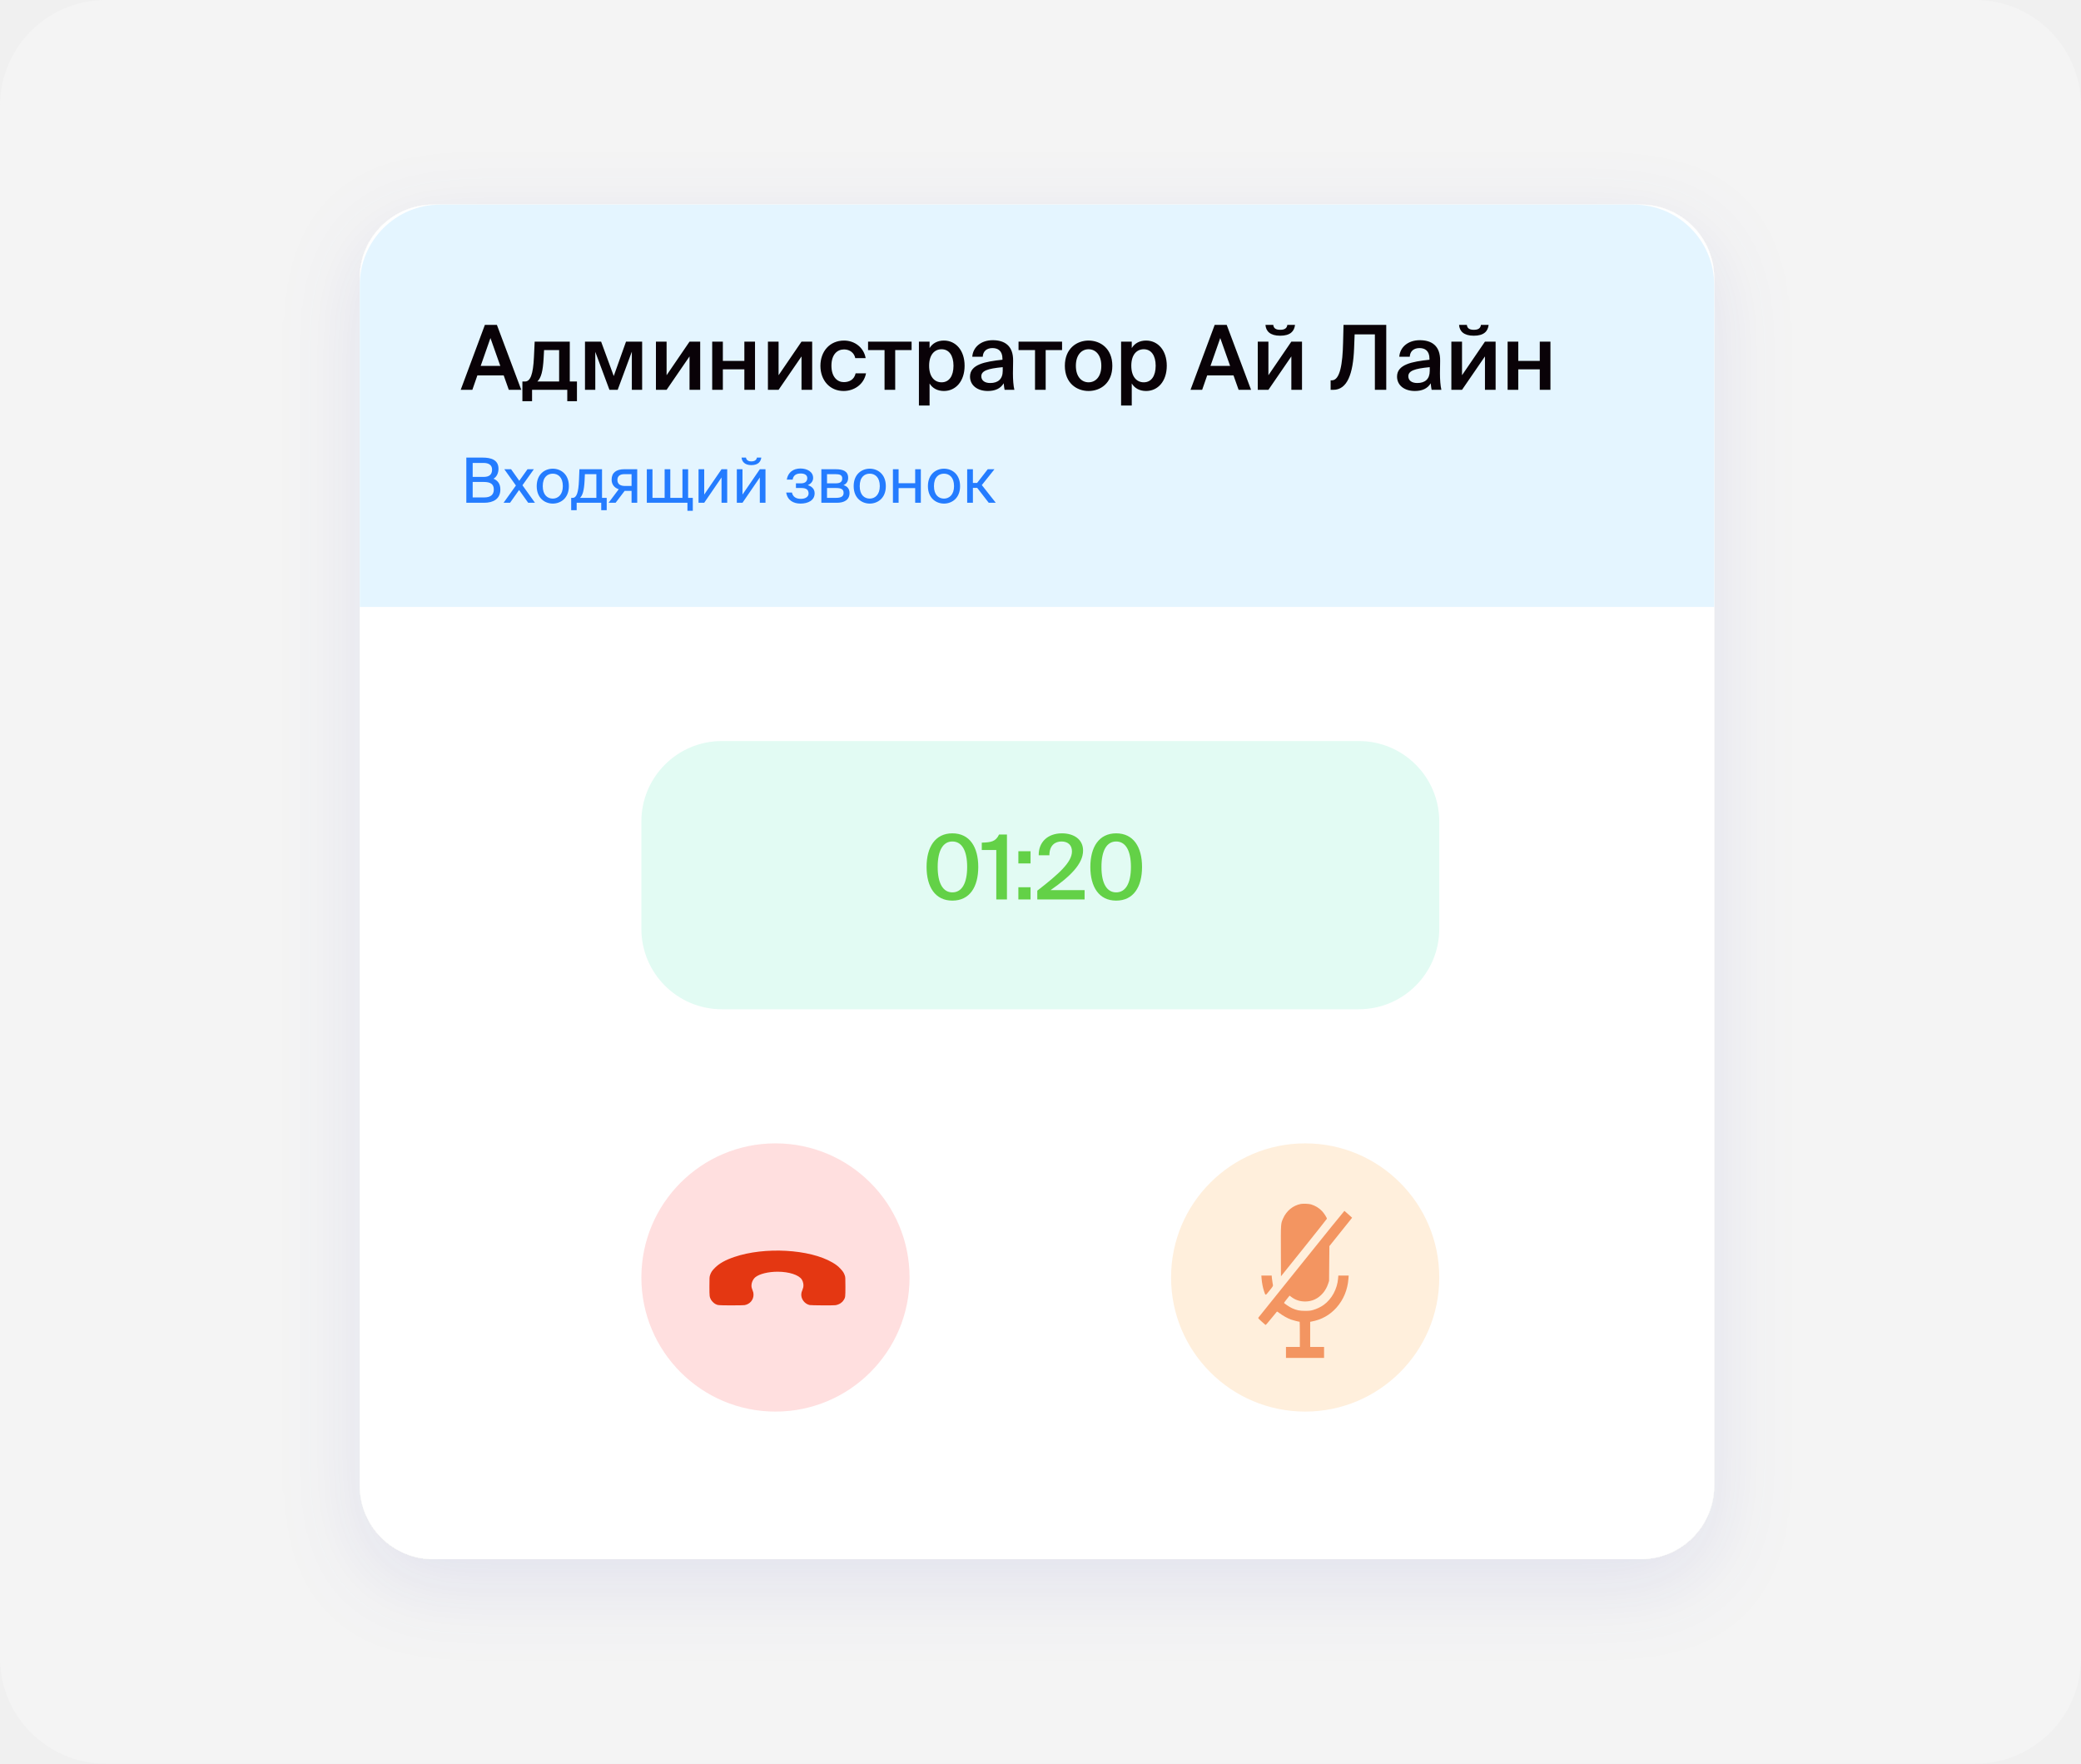
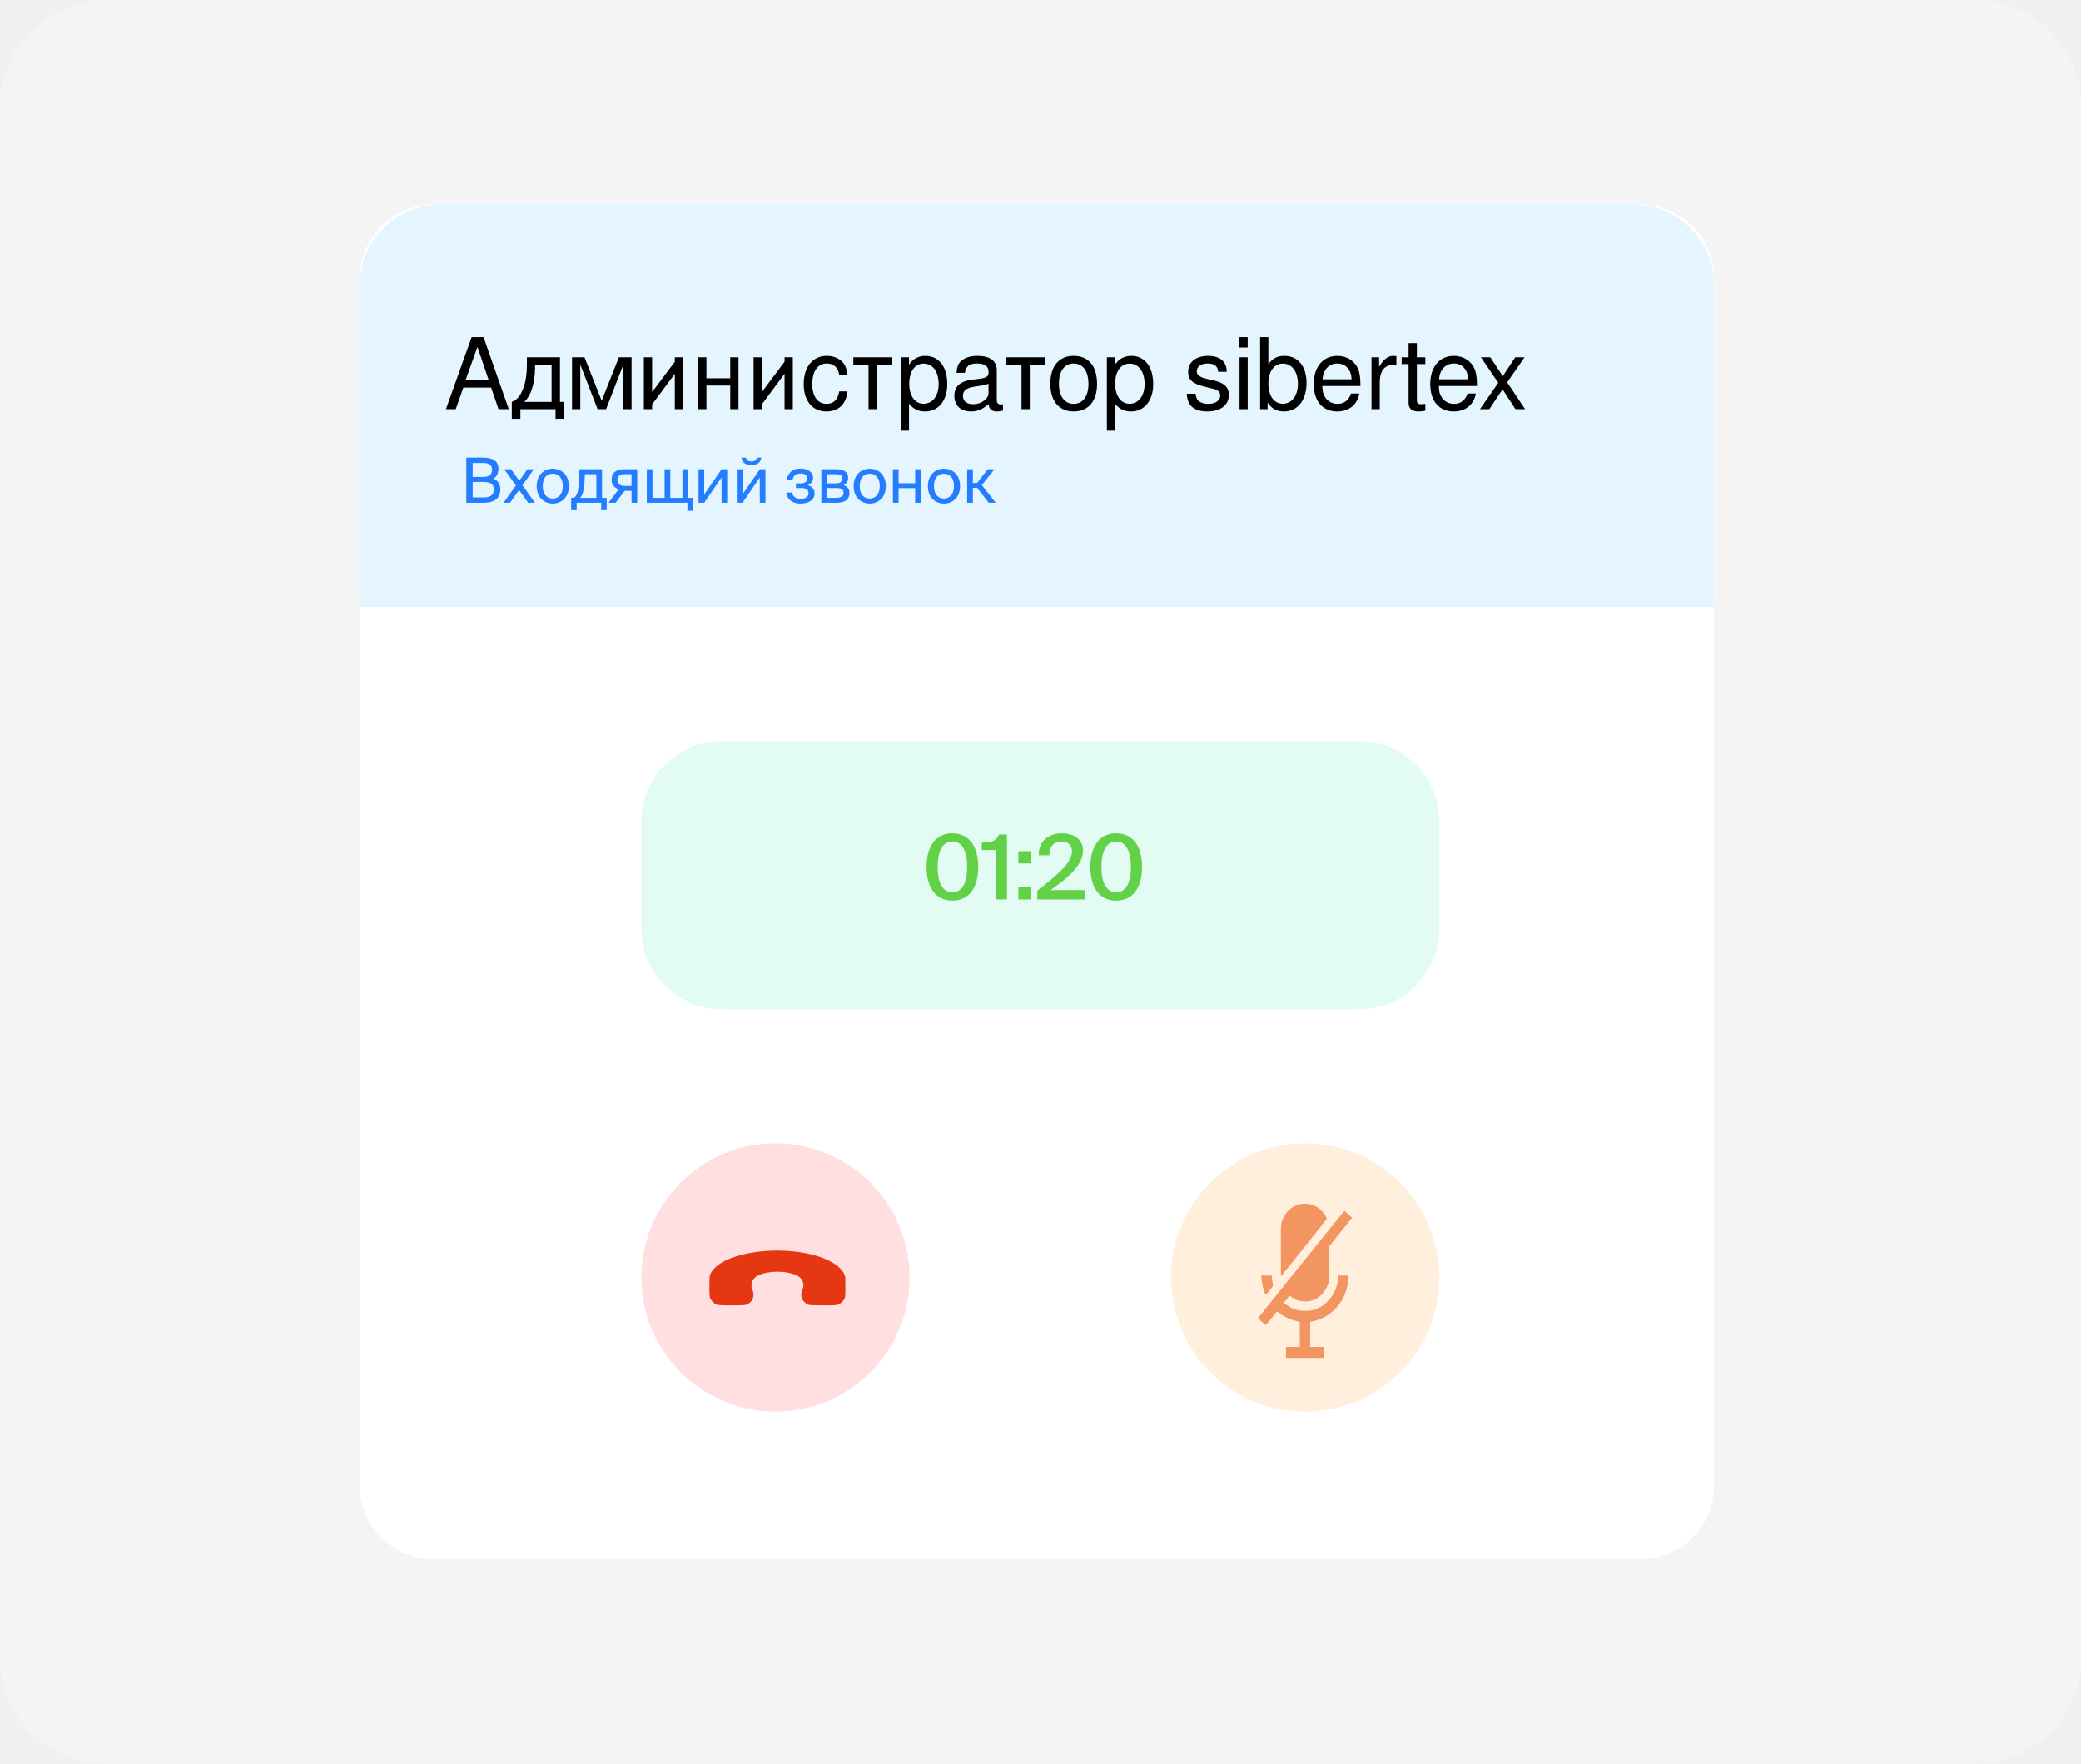
- <svg xmlns="http://www.w3.org/2000/svg" width="295" height="250" viewBox="0 0 295 250" fill="none">
-   <rect width="295" height="250" rx="15" fill="#F4F4F4" />
-   <g filter="url(#filter0_d_2_3889)">
-     <rect x="51" y="29" width="192" height="192" rx="10.439" fill="white" />
+ <svg xmlns="http://www.w3.org/2000/svg" width="295" height="250" viewBox="0 0 295 250">
+   <path id="path1" fill="#f4f4f4" stroke="none" d="M 15 0 L 280 0 C 288.284 0 295 6.716 295 15 L 295 235 C 295 243.284 288.284 250 280 250 L 15 250 C 6.716 250 0 243.284 0 235 L 0 15 C -0 6.716 6.716 0 15 0 Z" />
+   <g id="g1">
+     <path id="path2" fill="#ffffff" stroke="none" d="M 61.439 29 L 232.561 29 C 238.326 29 243 33.674 243 39.439 L 243 210.561 C 243 216.326 238.326 221 232.561 221 L 61.439 221 C 55.674 221 51 216.326 51 210.561 L 51 39.439 C 51 33.674 55.674 29 61.439 29 Z" />
  </g>
-   <path d="M51 40.406C51 34.107 56.107 29 62.406 29H231.594C237.893 29 243 34.107 243 40.406V86.03H51V40.406Z" fill="#E4F5FF" />
-   <rect x="90.92" y="105.04" width="113.109" height="38.02" rx="11.406" fill="#E2FBF3" />
-   <path d="M65.309 55.257H66.96L67.671 53.213H71.404L72.128 55.257H73.894L70.439 46.05H68.737L65.309 55.257ZM69.525 47.917L70.922 51.867H68.141L69.525 47.917ZM81.788 54.076H80.772V48.425H75.794L75.692 50.597C75.578 53.086 75.184 54.076 74.422 54.076H74.054V56.87H75.425V55.257H80.416V56.87H81.788V54.076ZM79.261 54.076H76.175C76.721 53.556 76.962 52.59 77.064 50.775L77.127 49.619H79.261V54.076ZM91.029 48.425H88.744L87.004 53.302L85.213 48.425H82.927V55.257H84.388V49.873L86.394 55.257H87.562L89.569 49.847V55.257H91.029V48.425ZM99.259 48.425H97.748L94.496 53.187V48.425H92.985V55.257H94.496L97.748 50.52V55.257H99.259V48.425ZM107.03 55.257V48.425H105.519V51.156H102.471V48.425H100.96V55.257H102.471V52.349H105.519V55.257H107.03ZM115.133 48.425H113.622L110.371 53.187V48.425H108.86V55.257H110.371L113.622 50.52V55.257H115.133V48.425ZM119.653 48.273C117.609 48.273 116.301 49.822 116.301 51.854C116.301 53.886 117.609 55.422 119.59 55.422C121.05 55.422 122.46 54.521 122.765 52.921H121.292C121.088 53.835 120.364 54.165 119.615 54.165C118.726 54.165 117.863 53.467 117.863 51.841C117.863 50.228 118.701 49.53 119.653 49.53C120.479 49.53 121.101 50.038 121.241 50.762H122.714C122.447 49.251 121.152 48.273 119.653 48.273ZM129.227 49.619V48.425H123.055V49.619H125.392V55.257H126.903V49.619H129.227ZM131.712 51.841C131.712 50.267 132.486 49.505 133.477 49.505C134.544 49.505 135.166 50.406 135.166 51.841C135.166 53.302 134.544 54.191 133.477 54.191C132.486 54.191 131.712 53.416 131.712 51.841ZM130.264 48.425V57.48H131.775V54.356C132.181 55.029 132.893 55.422 133.807 55.422C135.483 55.422 136.741 54.038 136.741 51.841C136.741 49.657 135.483 48.273 133.807 48.273C132.893 48.273 132.181 48.666 131.775 49.34V48.425H130.264ZM142.145 52.565C142.145 53.733 141.484 54.292 140.367 54.292C139.605 54.292 139.11 53.937 139.11 53.34C139.11 52.565 139.986 52.248 142.145 52.044V52.565ZM140.037 55.422C141.053 55.422 141.84 55.08 142.284 54.33C142.323 54.8 142.361 54.965 142.411 55.257H143.796C143.656 54.686 143.592 53.784 143.592 52.921C143.592 52.298 143.618 51.486 143.618 51.156C143.656 48.971 142.373 48.222 140.735 48.222C139.084 48.222 137.928 49.187 137.827 50.571H139.313C139.351 49.746 139.922 49.34 140.684 49.34C141.446 49.34 142.107 49.695 142.107 50.863V50.99C139.618 51.257 137.509 51.663 137.509 53.378C137.509 54.623 138.551 55.422 140.037 55.422ZM150.558 49.619V48.425H144.386V49.619H146.723V55.257H148.234V49.619H150.558ZM152.514 51.854C152.514 50.279 153.352 49.505 154.317 49.505C155.282 49.505 156.121 50.279 156.121 51.854C156.121 53.429 155.282 54.191 154.317 54.191C153.352 54.191 152.514 53.429 152.514 51.854ZM154.317 48.273C152.654 48.273 150.952 49.39 150.952 51.854C150.952 54.33 152.654 55.422 154.317 55.422C155.981 55.422 157.683 54.33 157.683 51.854C157.683 49.39 155.981 48.273 154.317 48.273ZM160.372 51.841C160.372 50.267 161.147 49.505 162.138 49.505C163.204 49.505 163.827 50.406 163.827 51.841C163.827 53.302 163.204 54.191 162.138 54.191C161.147 54.191 160.372 53.416 160.372 51.841ZM158.925 48.425V57.48H160.436V54.356C160.842 55.029 161.553 55.422 162.468 55.422C164.144 55.422 165.401 54.038 165.401 51.841C165.401 49.657 164.144 48.273 162.468 48.273C161.553 48.273 160.842 48.666 160.436 49.34V48.425H158.925ZM168.765 55.257H170.416L171.128 53.213H174.861L175.585 55.257H177.35L173.896 46.05H172.194L168.765 55.257ZM172.982 47.917L174.379 51.867H171.597L172.982 47.917ZM182.489 46.05C182.438 46.507 182.133 46.749 181.485 46.749C180.825 46.749 180.546 46.507 180.495 46.05H179.39C179.454 46.952 180.063 47.587 181.473 47.587C182.921 47.587 183.479 46.952 183.581 46.05H182.489ZM184.571 48.425H183.06L179.809 53.187V48.425H178.298V55.257H179.809L183.06 50.52V55.257H184.571V48.425ZM196.514 55.257V46.05H190.456L190.393 48.578C190.329 51.562 189.961 53.911 188.805 53.911H188.628V55.257H189.009C190.977 55.257 191.815 53.022 191.955 49.377L192.031 47.396H194.901V55.257H196.514ZM202.678 52.565C202.678 53.733 202.018 54.292 200.901 54.292C200.139 54.292 199.643 53.937 199.643 53.34C199.643 52.565 200.52 52.248 202.678 52.044V52.565ZM200.57 55.422C201.586 55.422 202.374 55.08 202.818 54.33C202.856 54.8 202.894 54.965 202.945 55.257H204.329C204.19 54.686 204.126 53.784 204.126 52.921C204.126 52.298 204.152 51.486 204.152 51.156C204.19 48.971 202.907 48.222 201.269 48.222C199.618 48.222 198.462 49.187 198.361 50.571H199.846C199.885 49.746 200.456 49.34 201.218 49.34C201.98 49.34 202.64 49.695 202.64 50.863V50.99C200.151 51.257 198.043 51.663 198.043 53.378C198.043 54.623 199.084 55.422 200.57 55.422ZM209.934 46.05C209.883 46.507 209.579 46.749 208.931 46.749C208.271 46.749 207.991 46.507 207.94 46.05H206.835C206.899 46.952 207.509 47.587 208.918 47.587C210.366 47.587 210.925 46.952 211.026 46.05H209.934ZM212.017 48.425H210.506L207.255 53.187V48.425H205.743V55.257H207.255L210.506 50.52V55.257H212.017V48.425ZM219.788 55.257V48.425H218.277V51.156H215.229V48.425H213.718V55.257H215.229V52.349H218.277V55.257H219.788Z" fill="#090207" />
-   <path d="M135.007 126.492C133.686 126.492 132.925 125.222 132.925 122.885C132.925 120.548 133.686 119.278 135.007 119.278C136.341 119.278 137.103 120.548 137.103 122.885C137.103 125.222 136.341 126.492 135.007 126.492ZM135.007 127.66C137.471 127.66 138.677 125.717 138.677 122.885C138.677 120.078 137.471 118.123 135.007 118.123C132.569 118.123 131.35 120.078 131.35 122.885C131.35 125.717 132.569 127.66 135.007 127.66ZM142.744 127.495V118.288H141.627C141.157 119.291 140.509 119.405 139.176 119.443V120.485H141.233V127.495H142.744ZM146.09 122.39V120.663H144.363V122.39H146.09ZM146.09 127.495V125.768H144.363V127.495H146.09ZM150.538 118.123C148.519 118.123 147.211 119.38 147.249 121.234H148.76C148.76 119.799 149.598 119.278 150.474 119.278C151.389 119.278 151.96 119.786 151.96 120.688C151.96 122.212 150.119 123.863 147.046 126.25V127.495H153.751V126.174H148.925C151.706 124.244 153.535 122.466 153.535 120.561C153.535 118.986 152.24 118.123 150.538 118.123ZM158.224 126.492C156.903 126.492 156.141 125.222 156.141 122.885C156.141 120.548 156.903 119.278 158.224 119.278C159.557 119.278 160.319 120.548 160.319 122.885C160.319 125.222 159.557 126.492 158.224 126.492ZM158.224 127.66C160.687 127.66 161.894 125.717 161.894 122.885C161.894 120.078 160.687 118.123 158.224 118.123C155.785 118.123 154.566 120.078 154.566 122.885C154.566 125.717 155.785 127.66 158.224 127.66Z" fill="#63D147" />
-   <path d="M66.106 71.267H68.633C69.914 71.267 70.93 70.737 70.93 69.377C70.93 68.591 70.567 68.113 69.958 67.857C70.408 67.601 70.665 67.053 70.665 66.444C70.665 65.171 69.604 64.862 68.412 64.862H66.106V71.267ZM67.007 68.317H68.588C69.551 68.317 70.002 68.635 70.002 69.386C70.002 70.119 69.56 70.508 68.641 70.508H67.007V68.317ZM67.007 65.622H68.553C69.269 65.622 69.755 65.905 69.755 66.567C69.755 67.318 69.295 67.601 68.553 67.601H67.007V65.622ZM75.679 66.514H74.778L73.612 68.149L72.454 66.514H71.491L73.135 68.82L71.385 71.267H72.304L73.585 69.456L74.875 71.267H75.838L74.062 68.785L75.679 66.514ZM76.941 68.909C76.941 67.61 77.63 67.142 78.364 67.142C79.097 67.142 79.786 67.636 79.786 68.909C79.786 70.128 79.097 70.675 78.364 70.675C77.63 70.675 76.941 70.181 76.941 68.909ZM78.364 66.435C77.259 66.435 76.084 67.186 76.084 68.909C76.084 70.631 77.259 71.382 78.364 71.382C79.468 71.382 80.643 70.631 80.643 68.909C80.643 67.186 79.468 66.435 78.364 66.435ZM86.006 70.569H85.344V66.514H82.137L82.075 68.043C82.004 69.863 81.721 70.569 81.182 70.569H80.97V72.319H81.748V71.267H85.229V72.319H86.006V70.569ZM84.54 70.569H82.225C82.596 70.216 82.799 69.527 82.87 68.122L82.914 67.212H84.54V70.569ZM90.332 66.514H88.469C87.373 66.514 86.702 67 86.702 67.981C86.702 68.688 87.108 69.147 87.709 69.35L86.269 71.267H87.267L88.557 69.571C88.601 69.58 88.645 69.58 88.689 69.58H89.529V71.267H90.332V66.514ZM89.529 67.212V68.882H88.583C88.027 68.882 87.523 68.679 87.523 68.034C87.523 67.46 87.921 67.212 88.513 67.212H89.529ZM98.211 70.569H97.548V66.514H96.744V70.569H95.022V66.514H94.218V70.569H92.495V66.514H91.691V71.267H97.451V72.407H98.211V70.569ZM102.284 71.267H103.088V66.514H102.284L99.828 70.101V66.514H99.024V71.267H99.828L102.284 67.68V71.267ZM107.296 64.862C107.26 65.145 107.039 65.401 106.518 65.401C105.997 65.401 105.785 65.145 105.75 64.862H105.122C105.166 65.392 105.538 65.931 106.509 65.931C107.516 65.931 107.852 65.392 107.923 64.862H107.296ZM107.711 71.267H108.515V66.514H107.711L105.255 70.101V66.514H104.451V71.267H105.255L107.711 67.68V71.267ZM114.518 68.776C114.942 68.573 115.269 68.237 115.269 67.751C115.269 66.859 114.403 66.408 113.467 66.408C112.469 66.408 111.7 66.947 111.532 67.981H112.363C112.469 67.336 112.919 67.115 113.511 67.115C114.032 67.115 114.439 67.318 114.439 67.769C114.439 68.264 114.103 68.511 113.547 68.511H112.831V69.174H113.591C114.262 69.174 114.624 69.394 114.624 69.951C114.624 70.402 114.2 70.711 113.529 70.711C112.849 70.711 112.398 70.428 112.266 69.819H111.453C111.621 70.905 112.46 71.382 113.476 71.382C114.536 71.382 115.481 70.941 115.481 69.916C115.481 69.28 115.022 68.917 114.518 68.776ZM116.434 66.514V71.267H118.643C119.659 71.267 120.428 70.87 120.428 69.88C120.428 69.244 120.065 68.909 119.571 68.767C120.012 68.582 120.233 68.228 120.233 67.725C120.233 66.762 119.456 66.514 118.502 66.514H116.434ZM117.238 68.511V67.212H118.422C119.023 67.212 119.394 67.318 119.394 67.813C119.394 68.352 119.041 68.511 118.449 68.511H117.238ZM117.238 69.174H118.493C119.235 69.174 119.588 69.341 119.588 69.871C119.588 70.366 119.226 70.569 118.519 70.569H117.238V69.174ZM121.873 68.909C121.873 67.61 122.562 67.142 123.295 67.142C124.028 67.142 124.718 67.636 124.718 68.909C124.718 70.128 124.028 70.675 123.295 70.675C122.562 70.675 121.873 70.181 121.873 68.909ZM123.295 66.435C122.191 66.435 121.016 67.186 121.016 68.909C121.016 70.631 122.191 71.382 123.295 71.382C124.399 71.382 125.574 70.631 125.574 68.909C125.574 67.186 124.399 66.435 123.295 66.435ZM130.538 71.267V66.514H129.734V68.493H127.384V66.514H126.58V71.267H127.384V69.191H129.734V71.267H130.538ZM132.398 68.909C132.398 67.61 133.087 67.142 133.821 67.142C134.554 67.142 135.243 67.636 135.243 68.909C135.243 70.128 134.554 70.675 133.821 70.675C133.087 70.675 132.398 70.181 132.398 68.909ZM133.821 66.435C132.716 66.435 131.541 67.186 131.541 68.909C131.541 70.631 132.716 71.382 133.821 71.382C134.925 71.382 136.1 70.631 136.1 68.909C136.1 67.186 134.925 66.435 133.821 66.435ZM140.162 71.267H141.161L139.182 68.758L140.975 66.514H140.021L138.51 68.458H137.918V66.514H137.106V71.267H137.918V69.156H138.528L140.162 71.267Z" fill="#247CFF" />
-   <rect x="166.01" y="162.069" width="38.02" height="38.02" rx="19.01" fill="#FFEFDC" />
-   <rect x="90.92" y="162.069" width="38.02" height="38.02" rx="19.01" fill="#FFDFDF" />
-   <path fill-rule="evenodd" clip-rule="evenodd" d="M119.616 184.259C119.833 183.922 119.844 183.827 119.844 182.382C119.844 181.12 119.838 181.017 119.755 180.786C119.618 180.405 119.508 180.234 119.156 179.855C118.8 179.473 118.526 179.259 117.99 178.946C114.759 177.059 108.382 176.706 104.087 178.175C102.813 178.611 101.985 179.074 101.346 179.709C100.956 180.097 100.798 180.334 100.661 180.737C100.573 180.996 100.568 181.083 100.567 182.337C100.567 183.742 100.578 183.837 100.787 184.223C100.897 184.426 101.191 184.72 101.394 184.83C101.744 185.02 101.816 185.027 103.599 185.032C104.54 185.035 105.413 185.02 105.54 184.998C106.3 184.87 106.826 184.257 106.818 183.507C106.816 183.28 106.792 183.169 106.69 182.911C106.62 182.737 106.554 182.531 106.542 182.452C106.466 181.949 106.695 181.352 107.083 181.038C107.662 180.57 108.916 180.262 110.24 180.262C111.843 180.263 113.238 180.713 113.66 181.365C113.856 181.669 113.942 182.106 113.874 182.454C113.858 182.538 113.806 182.701 113.76 182.815C113.627 183.146 113.602 183.236 113.589 183.438C113.542 184.136 114.069 184.826 114.771 184.986C114.978 185.034 118.082 185.052 118.414 185.008C118.679 184.973 118.965 184.864 119.174 184.719C119.373 184.582 119.482 184.468 119.616 184.259Z" fill="#E43712" />
-   <path fill-rule="evenodd" clip-rule="evenodd" d="M184.414 170.654C183.291 170.869 182.367 171.626 181.883 172.727C181.559 173.466 181.561 173.426 181.575 177.382L181.588 180.913L184.832 176.874C186.616 174.652 188.085 172.799 188.096 172.755C188.123 172.643 187.713 171.992 187.419 171.68C186.995 171.231 186.455 170.901 185.844 170.717C185.554 170.63 184.728 170.593 184.414 170.654ZM184.516 179.136C181.199 183.268 178.449 186.692 178.404 186.746C178.325 186.841 178.334 186.854 178.83 187.308C179.109 187.563 179.363 187.788 179.393 187.807C179.43 187.831 179.713 187.514 180.212 186.893C180.631 186.371 180.994 185.93 181.018 185.914C181.043 185.898 181.217 186.005 181.405 186.152C181.801 186.461 182.494 186.85 182.973 187.033C183.237 187.133 184.109 187.356 184.238 187.356C184.253 187.356 184.265 188.159 184.265 189.139V190.922H183.281H182.297V191.704V192.485H184.998H187.698V191.704V190.922H186.714H185.73V189.141V187.361L185.901 187.33C187.316 187.074 188.505 186.415 189.444 185.365C190.451 184.241 191.038 182.824 191.155 181.239L191.187 180.811H190.454H189.721L189.688 181.214C189.566 182.716 188.793 184.136 187.643 184.969C187.243 185.259 186.663 185.537 186.151 185.683C185.77 185.791 185.609 185.81 185.02 185.812C184.251 185.815 183.822 185.729 183.178 185.443C182.841 185.294 182.023 184.75 182.023 184.677C182.023 184.657 182.2 184.418 182.417 184.146L182.81 183.652L183.023 183.814C183.621 184.27 184.252 184.481 185.02 184.482C186.004 184.483 186.851 184.085 187.528 183.305C187.852 182.932 188.113 182.464 188.279 181.959L188.407 181.568L188.43 179.1L188.453 176.631L190.063 174.621L191.674 172.611L191.147 172.132C190.857 171.868 190.603 171.646 190.583 171.638C190.562 171.63 187.832 175.004 184.516 179.136ZM178.84 181.239C178.883 181.823 179.022 182.537 179.189 183.028C179.41 183.68 179.369 183.68 179.895 183.025C180.541 182.219 180.49 182.33 180.405 181.893C180.365 181.688 180.319 181.36 180.302 181.165L180.272 180.811H179.54H178.808L178.84 181.239Z" fill="#F39561" />
-   <defs>
-     <filter id="filter0_d_2_3889" x="39.69" y="21.17" width="214.62" height="214.62" filterUnits="userSpaceOnUse" color-interpolation-filters="sRGB">
-       <feFlood flood-opacity="0" result="BackgroundImageFix" />
-       <feColorMatrix in="SourceAlpha" type="matrix" values="0 0 0 0 0 0 0 0 0 0 0 0 0 0 0 0 0 0 127 0" result="hardAlpha" />
-       <feOffset dy="3.48" />
-       <feGaussianBlur stdDeviation="5.655" />
-       <feComposite in2="hardAlpha" operator="out" />
-       <feColorMatrix type="matrix" values="0 0 0 0 0.196 0 0 0 0 0.216 0 0 0 0 0.663 0 0 0 0.1 0" />
-       <feBlend mode="normal" in2="BackgroundImageFix" result="effect1_dropShadow_2_3889" />
-       <feBlend mode="normal" in="SourceGraphic" in2="effect1_dropShadow_2_3889" result="shape" />
-     </filter>
-   </defs>
+   <path id="path3" fill="#e4f5ff" stroke="none" d="M 51 40.406 C 51 34.107 56.107 29 62.406 29 L 231.594 29 C 237.893 29 243 34.107 243 40.406 L 243 86.03 L 51 86.03 L 51 40.406 Z" />
+   <text id="text1" xml:space="preserve" x="63" y="58" font-family="Helvetica" font-size="14" fill="#000000">Администратор sibertex</text>
+   <path id="path4" fill="#e2fbf3" stroke="none" d="M 102.326 105.04 L 192.623 105.04 C 198.922 105.04 204.029 110.147 204.029 116.446 L 204.029 131.654 C 204.029 137.953 198.922 143.06 192.623 143.06 L 102.326 143.06 C 96.026 143.06 90.92 137.953 90.92 131.654 L 90.92 116.446 C 90.92 110.147 96.026 105.04 102.326 105.04 Z" />
+   <path id="path5" fill="#63d147" stroke="none" d="M 135.007 126.492 C 133.686 126.492 132.925 125.222 132.925 122.885 C 132.925 120.548 133.686 119.278 135.007 119.278 C 136.341 119.278 137.103 120.548 137.103 122.885 C 137.103 125.222 136.341 126.492 135.007 126.492 Z M 135.007 127.66 C 137.471 127.66 138.677 125.717 138.677 122.885 C 138.677 120.078 137.471 118.123 135.007 118.123 C 132.569 118.123 131.35 120.078 131.35 122.885 C 131.35 125.717 132.569 127.66 135.007 127.66 Z M 142.744 127.495 L 142.744 118.288 L 141.627 118.288 C 141.157 119.291 140.509 119.405 139.176 119.443 L 139.176 120.485 L 141.233 120.485 L 141.233 127.495 L 142.744 127.495 Z M 146.09 122.39 L 146.09 120.663 L 144.363 120.663 L 144.363 122.39 L 146.09 122.39 Z M 146.09 127.495 L 146.09 125.768 L 144.363 125.768 L 144.363 127.495 L 146.09 127.495 Z M 150.538 118.123 C 148.519 118.123 147.211 119.38 147.249 121.234 L 148.76 121.234 C 148.76 119.799 149.598 119.278 150.474 119.278 C 151.389 119.278 151.96 119.786 151.96 120.688 C 151.96 122.212 150.119 123.863 147.046 126.25 L 147.046 127.495 L 153.751 127.495 L 153.751 126.174 L 148.925 126.174 C 151.706 124.244 153.535 122.466 153.535 120.561 C 153.535 118.986 152.24 118.123 150.538 118.123 Z M 158.224 126.492 C 156.903 126.492 156.141 125.222 156.141 122.885 C 156.141 120.548 156.903 119.278 158.224 119.278 C 159.557 119.278 160.319 120.548 160.319 122.885 C 160.319 125.222 159.557 126.492 158.224 126.492 Z M 158.224 127.66 C 160.687 127.66 161.894 125.717 161.894 122.885 C 161.894 120.078 160.687 118.123 158.224 118.123 C 155.785 118.123 154.566 120.078 154.566 122.885 C 154.566 125.717 155.785 127.66 158.224 127.66 Z" />
+   <path id="path6" fill="#247cff" stroke="none" d="M 66.106 71.267 L 68.633 71.267 C 69.914 71.267 70.929 70.737 70.929 69.377 C 70.929 68.591 70.567 68.113 69.958 67.857 C 70.408 67.601 70.664 67.053 70.664 66.444 C 70.664 65.172 69.604 64.862 68.412 64.862 L 66.106 64.862 L 66.106 71.267 Z M 67.007 68.317 L 68.588 68.317 C 69.551 68.317 70.002 68.635 70.002 69.386 C 70.002 70.119 69.56 70.508 68.641 70.508 L 67.007 70.508 L 67.007 68.317 Z M 67.007 65.622 L 68.553 65.622 C 69.269 65.622 69.755 65.905 69.755 66.567 C 69.755 67.318 69.295 67.601 68.553 67.601 L 67.007 67.601 L 67.007 65.622 Z M 75.679 66.514 L 74.778 66.514 L 73.612 68.149 L 72.454 66.514 L 71.491 66.514 L 73.135 68.82 L 71.385 71.267 L 72.304 71.267 L 73.585 69.456 L 74.875 71.267 L 75.838 71.267 L 74.062 68.785 L 75.679 66.514 Z M 76.941 68.909 C 76.941 67.61 77.63 67.142 78.364 67.142 C 79.097 67.142 79.786 67.636 79.786 68.909 C 79.786 70.128 79.097 70.675 78.364 70.675 C 77.63 70.675 76.941 70.181 76.941 68.909 Z M 78.364 66.435 C 77.259 66.435 76.084 67.186 76.084 68.909 C 76.084 70.631 77.259 71.382 78.364 71.382 C 79.468 71.382 80.643 70.631 80.643 68.909 C 80.643 67.186 79.468 66.435 78.364 66.435 Z M 86.006 70.569 L 85.343 70.569 L 85.343 66.514 L 82.137 66.514 L 82.075 68.043 C 82.004 69.863 81.721 70.569 81.182 70.569 L 80.97 70.569 L 80.97 72.319 L 81.748 72.319 L 81.748 71.267 L 85.229 71.267 L 85.229 72.319 L 86.006 72.319 L 86.006 70.569 Z M 84.539 70.569 L 82.225 70.569 C 82.596 70.216 82.799 69.527 82.87 68.122 L 82.914 67.212 L 84.539 67.212 L 84.539 70.569 Z M 90.332 66.514 L 88.468 66.514 C 87.373 66.514 86.702 67 86.702 67.981 C 86.702 68.688 87.108 69.147 87.709 69.35 L 86.269 71.267 L 87.267 71.267 L 88.557 69.571 C 88.601 69.58 88.645 69.58 88.689 69.58 L 89.529 69.58 L 89.529 71.267 L 90.332 71.267 L 90.332 66.514 Z M 89.529 67.212 L 89.529 68.882 L 88.583 68.882 C 88.027 68.882 87.523 68.679 87.523 68.034 C 87.523 67.46 87.921 67.212 88.513 67.212 L 89.529 67.212 Z M 98.211 70.569 L 97.548 70.569 L 97.548 66.514 L 96.744 66.514 L 96.744 70.569 L 95.022 70.569 L 95.022 66.514 L 94.218 66.514 L 94.218 70.569 L 92.495 70.569 L 92.495 66.514 L 91.691 66.514 L 91.691 71.267 L 97.451 71.267 L 97.451 72.407 L 98.211 72.407 L 98.211 70.569 Z M 102.284 71.267 L 103.088 71.267 L 103.088 66.514 L 102.284 66.514 L 99.828 70.101 L 99.828 66.514 L 99.024 66.514 L 99.024 71.267 L 99.828 71.267 L 102.284 67.68 L 102.284 71.267 Z M 107.296 64.862 C 107.26 65.145 107.039 65.401 106.518 65.401 C 105.997 65.401 105.785 65.145 105.75 64.862 L 105.122 64.862 C 105.166 65.392 105.538 65.931 106.509 65.931 C 107.516 65.931 107.852 65.392 107.923 64.862 L 107.296 64.862 Z M 107.711 71.267 L 108.515 71.267 L 108.515 66.514 L 107.711 66.514 L 105.255 70.101 L 105.255 66.514 L 104.451 66.514 L 104.451 71.267 L 105.255 71.267 L 107.711 67.68 L 107.711 71.267 Z M 114.518 68.776 C 114.942 68.573 115.269 68.237 115.269 67.751 C 115.269 66.859 114.403 66.408 113.467 66.408 C 112.469 66.408 111.7 66.947 111.532 67.981 L 112.363 67.981 C 112.469 67.336 112.919 67.115 113.511 67.115 C 114.032 67.115 114.439 67.318 114.439 67.769 C 114.439 68.264 114.103 68.511 113.547 68.511 L 112.831 68.511 L 112.831 69.174 L 113.591 69.174 C 114.262 69.174 114.624 69.394 114.624 69.951 C 114.624 70.402 114.2 70.711 113.529 70.711 C 112.849 70.711 112.398 70.428 112.266 69.818 L 111.453 69.818 C 111.621 70.905 112.46 71.382 113.476 71.382 C 114.536 71.382 115.481 70.94 115.481 69.916 C 115.481 69.28 115.022 68.917 114.518 68.776 Z M 116.434 66.514 L 116.434 71.267 L 118.643 71.267 C 119.659 71.267 120.428 70.87 120.428 69.88 C 120.428 69.244 120.065 68.909 119.571 68.767 C 120.012 68.582 120.233 68.228 120.233 67.725 C 120.233 66.762 119.456 66.514 118.502 66.514 L 116.434 66.514 Z M 117.238 68.511 L 117.238 67.212 L 118.422 67.212 C 119.023 67.212 119.394 67.318 119.394 67.813 C 119.394 68.352 119.041 68.511 118.449 68.511 L 117.238 68.511 Z M 117.238 69.174 L 118.493 69.174 C 119.235 69.174 119.588 69.341 119.588 69.871 C 119.588 70.366 119.226 70.569 118.519 70.569 L 117.238 70.569 L 117.238 69.174 Z M 121.873 68.909 C 121.873 67.61 122.562 67.142 123.295 67.142 C 124.028 67.142 124.718 67.636 124.718 68.909 C 124.718 70.128 124.028 70.675 123.295 70.675 C 122.562 70.675 121.873 70.181 121.873 68.909 Z M 123.295 66.435 C 122.191 66.435 121.016 67.186 121.016 68.909 C 121.016 70.631 122.191 71.382 123.295 71.382 C 124.399 71.382 125.574 70.631 125.574 68.909 C 125.574 67.186 124.399 66.435 123.295 66.435 Z M 130.538 71.267 L 130.538 66.514 L 129.734 66.514 L 129.734 68.493 L 127.384 68.493 L 127.384 66.514 L 126.58 66.514 L 126.58 71.267 L 127.384 71.267 L 127.384 69.191 L 129.734 69.191 L 129.734 71.267 L 130.538 71.267 Z M 132.398 68.909 C 132.398 67.61 133.087 67.142 133.821 67.142 C 134.554 67.142 135.243 67.636 135.243 68.909 C 135.243 70.128 134.554 70.675 133.821 70.675 C 133.087 70.675 132.398 70.181 132.398 68.909 Z M 133.821 66.435 C 132.716 66.435 131.541 67.186 131.541 68.909 C 131.541 70.631 132.716 71.382 133.821 71.382 C 134.925 71.382 136.1 70.631 136.1 68.909 C 136.1 67.186 134.925 66.435 133.821 66.435 Z M 140.162 71.267 L 141.161 71.267 L 139.182 68.758 L 140.975 66.514 L 140.021 66.514 L 138.51 68.458 L 137.918 68.458 L 137.918 66.514 L 137.106 66.514 L 137.106 71.267 L 137.918 71.267 L 137.918 69.156 L 138.528 69.156 L 140.162 71.267 Z" />
+   <path id="path7" fill="#ffefdc" stroke="none" d="M 185.02 162.069 L 185.02 162.069 C 195.519 162.069 204.03 170.58 204.03 181.079 L 204.03 181.079 C 204.03 191.578 195.519 200.089 185.02 200.089 L 185.02 200.089 C 174.521 200.089 166.01 191.578 166.01 181.079 L 166.01 181.079 C 166.01 170.58 174.521 162.069 185.02 162.069 Z" />
+   <path id="path8" fill="#ffdfdf" stroke="none" d="M 109.93 162.069 L 109.93 162.069 C 120.429 162.069 128.94 170.58 128.94 181.079 L 128.94 181.079 C 128.94 191.578 120.429 200.089 109.93 200.089 L 109.93 200.089 C 99.431 200.089 90.92 191.578 90.92 181.079 L 90.92 181.079 C 90.92 170.58 99.431 162.069 109.93 162.069 Z" />
+   <path id="path9" fill="#e43712" fill-rule="evenodd" stroke="none" d="M 119.616 184.259 C 119.833 183.922 119.844 183.827 119.844 182.382 C 119.844 181.12 119.838 181.017 119.755 180.786 C 119.618 180.405 119.508 180.234 119.156 179.855 C 118.8 179.473 118.526 179.259 117.99 178.946 C 114.759 177.059 108.382 176.706 104.087 178.175 C 102.813 178.611 101.985 179.074 101.346 179.709 C 100.956 180.097 100.798 180.334 100.661 180.737 C 100.573 180.996 100.568 181.083 100.567 182.337 C 100.567 183.742 100.578 183.837 100.787 184.223 C 100.897 184.426 101.191 184.72 101.394 184.83 C 101.744 185.02 101.816 185.027 103.599 185.032 C 104.54 185.035 105.413 185.02 105.54 184.998 C 106.3 184.87 106.826 184.257 106.818 183.507 C 106.816 183.28 106.792 183.169 106.69 182.911 C 106.62 182.737 106.554 182.531 106.542 182.452 C 106.466 181.949 106.695 181.352 107.083 181.038 C 107.662 180.57 108.916 180.262 110.24 180.262 C 111.843 180.263 113.238 180.713 113.66 181.365 C 113.856 181.669 113.942 182.106 113.874 182.454 C 113.858 182.538 113.806 182.701 113.76 182.815 C 113.627 183.146 113.602 183.236 113.589 183.438 C 113.542 184.136 114.069 184.826 114.771 184.986 C 114.978 185.034 118.082 185.052 118.414 185.008 C 118.679 184.973 118.965 184.864 119.174 184.719 C 119.373 184.582 119.482 184.468 119.616 184.259 Z" />
+   <path id="path10" fill="#f39561" fill-rule="evenodd" stroke="none" d="M 184.414 170.654 C 183.291 170.869 182.367 171.626 181.883 172.727 C 181.559 173.466 181.561 173.426 181.575 177.382 L 181.588 180.913 L 184.832 176.874 C 186.616 174.652 188.085 172.799 188.096 172.755 C 188.123 172.643 187.713 171.992 187.419 171.68 C 186.995 171.231 186.455 170.901 185.844 170.717 C 185.554 170.63 184.728 170.593 184.414 170.654 Z M 184.516 179.136 C 181.199 183.268 178.449 186.692 178.404 186.746 C 178.325 186.841 178.334 186.854 178.83 187.308 C 179.109 187.563 179.363 187.788 179.393 187.807 C 179.43 187.831 179.713 187.514 180.212 186.893 C 180.631 186.371 180.994 185.93 181.018 185.914 C 181.043 185.898 181.217 186.005 181.405 186.152 C 181.801 186.461 182.494 186.85 182.973 187.033 C 183.237 187.133 184.109 187.356 184.238 187.356 C 184.253 187.356 184.265 188.159 184.265 189.139 L 184.265 190.922 L 183.281 190.922 L 182.297 190.922 L 182.297 191.704 L 182.297 192.485 L 184.998 192.485 L 187.698 192.485 L 187.698 191.704 L 187.698 190.922 L 186.714 190.922 L 185.73 190.922 L 185.73 189.141 L 185.73 187.361 L 185.901 187.33 C 187.316 187.074 188.505 186.415 189.444 185.365 C 190.451 184.241 191.038 182.824 191.155 181.239 L 191.187 180.811 L 190.454 180.811 L 189.721 180.811 L 189.688 181.214 C 189.566 182.716 188.793 184.136 187.643 184.969 C 187.243 185.259 186.663 185.537 186.151 185.683 C 185.77 185.791 185.609 185.81 185.02 185.812 C 184.251 185.815 183.822 185.729 183.178 185.443 C 182.841 185.294 182.023 184.75 182.023 184.677 C 182.023 184.657 182.2 184.418 182.417 184.146 L 182.81 183.652 L 183.023 183.814 C 183.621 184.27 184.252 184.481 185.02 184.482 C 186.004 184.483 186.851 184.085 187.528 183.305 C 187.852 182.932 188.113 182.464 188.279 181.959 L 188.407 181.568 L 188.43 179.1 L 188.453 176.631 L 190.063 174.621 L 191.674 172.611 L 191.147 172.132 C 190.857 171.868 190.603 171.646 190.583 171.638 C 190.562 171.63 187.832 175.004 184.516 179.136 Z M 178.84 181.239 C 178.883 181.823 179.022 182.537 179.189 183.028 C 179.41 183.68 179.369 183.68 179.895 183.025 C 180.541 182.219 180.49 182.33 180.405 181.893 C 180.365 181.688 180.319 181.36 180.302 181.165 L 180.272 180.811 L 179.54 180.811 L 178.808 180.811 L 178.84 181.239 Z" />
</svg>
